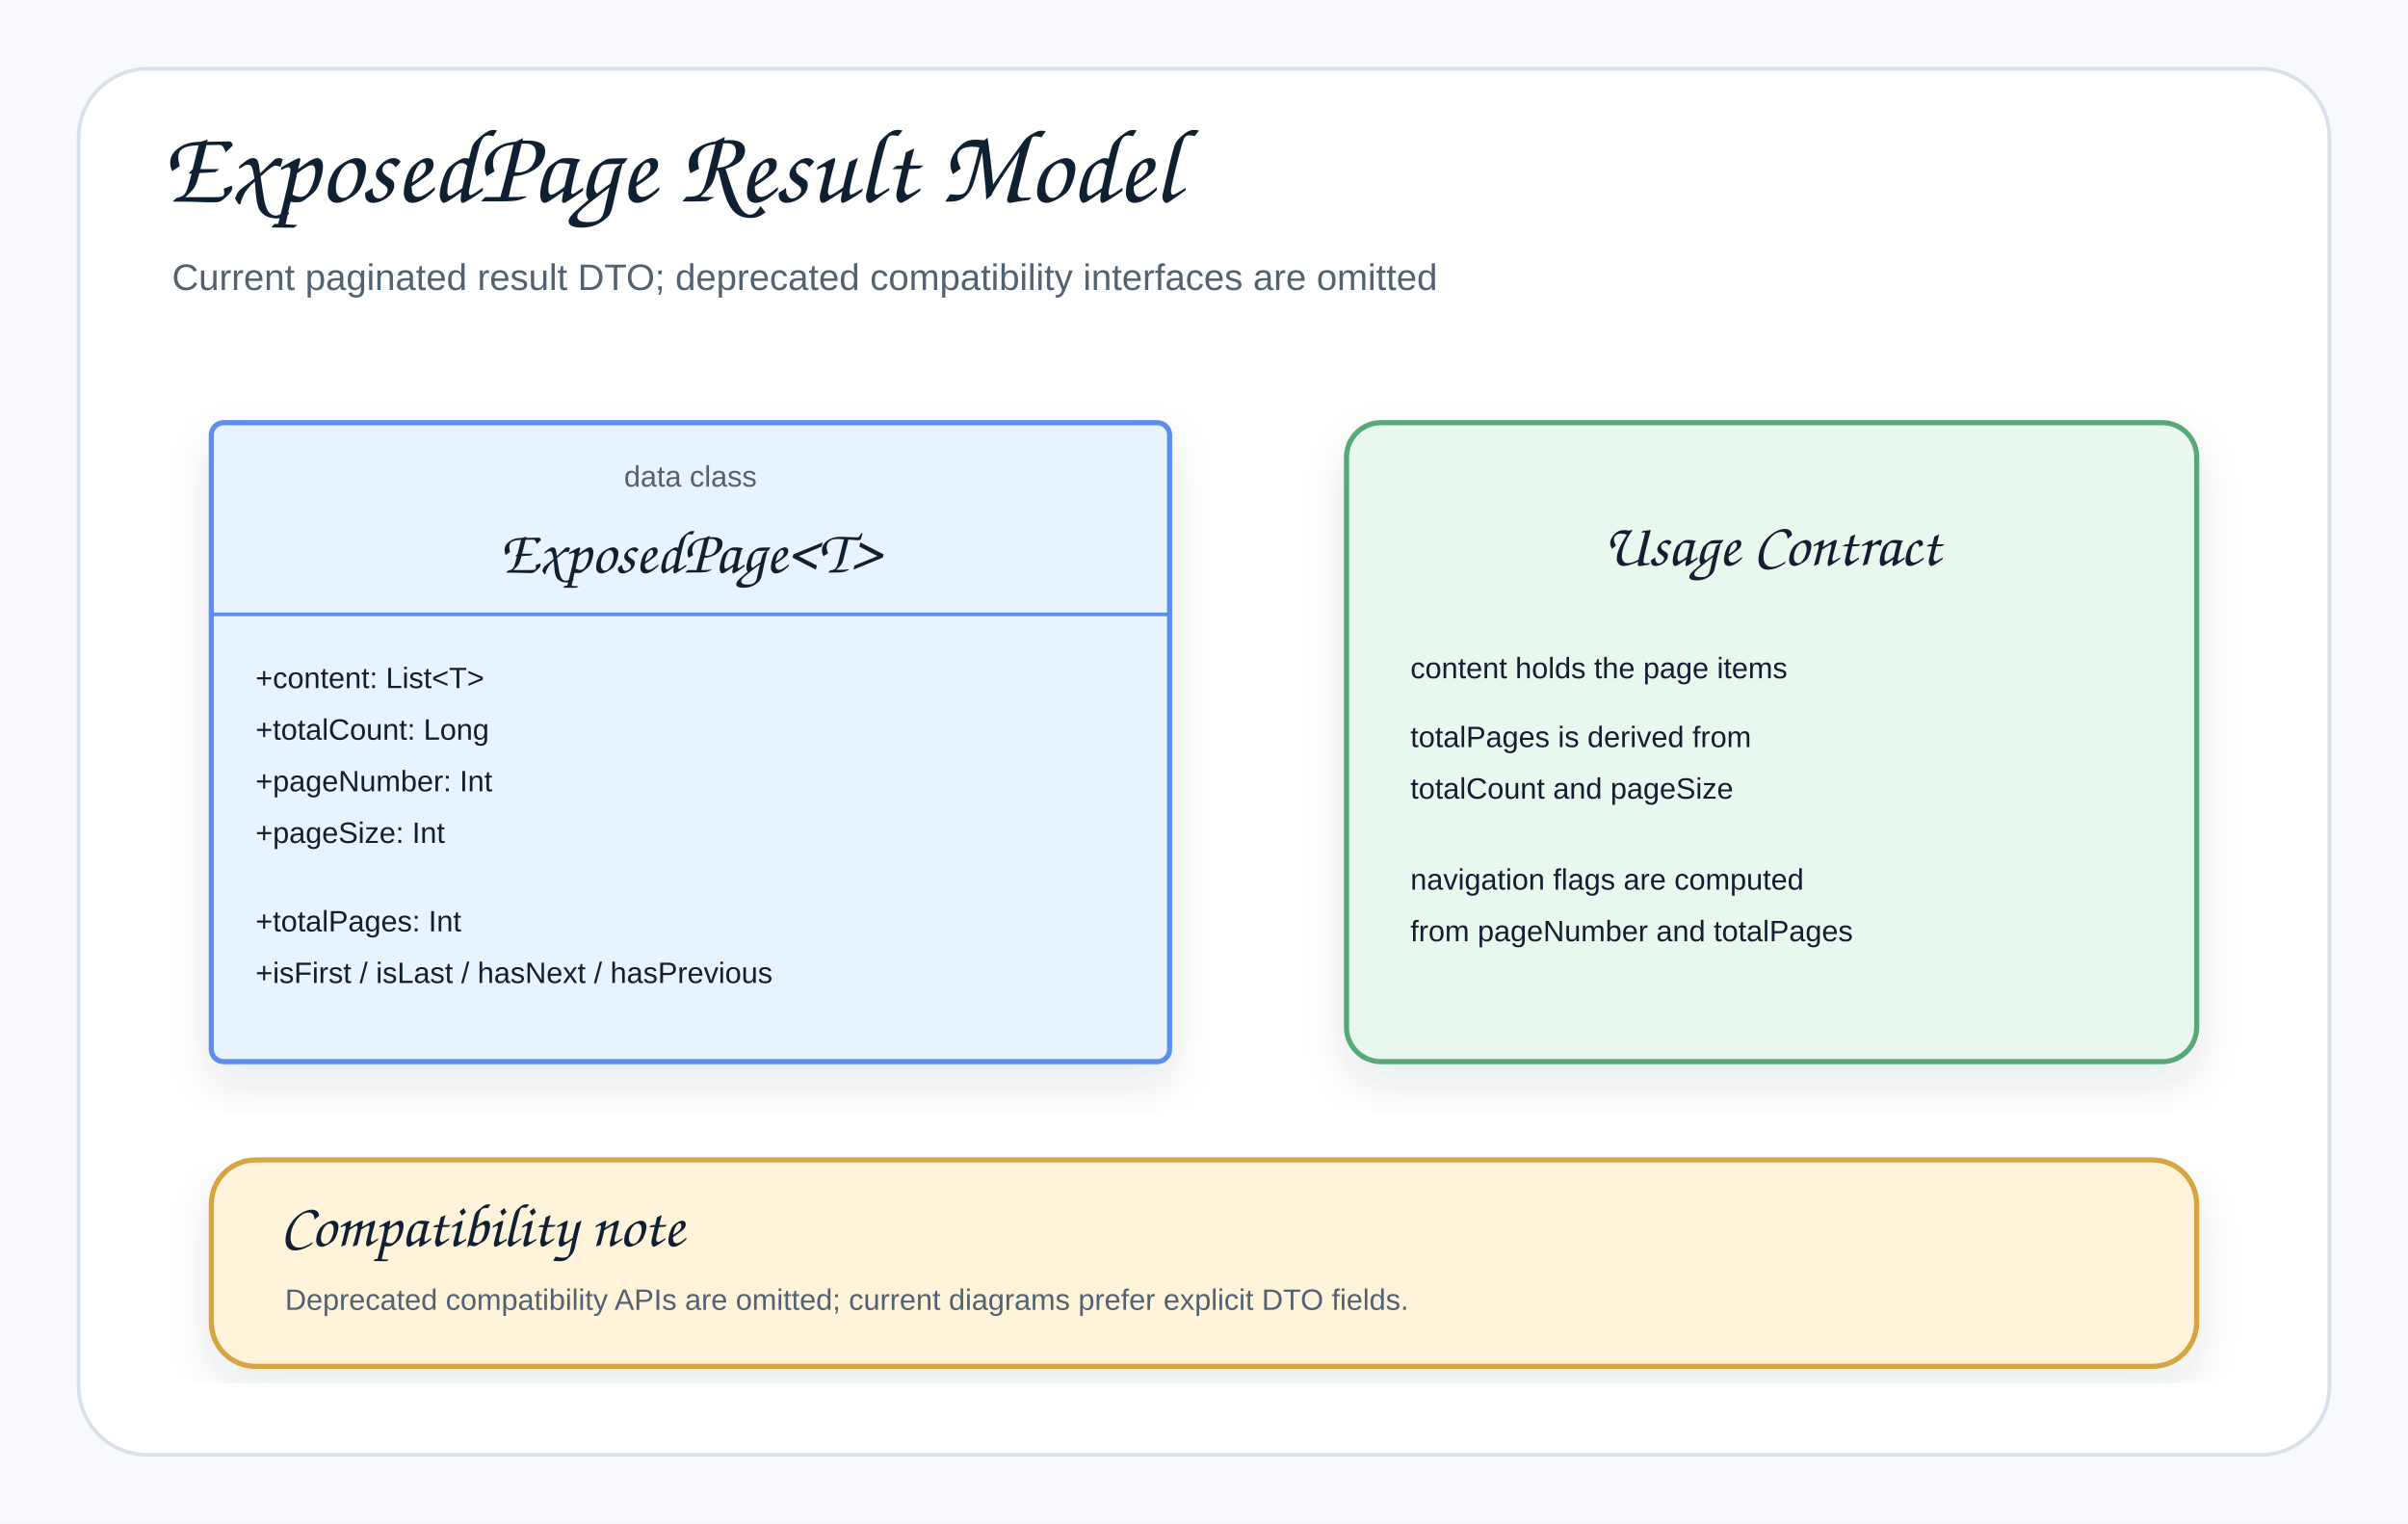
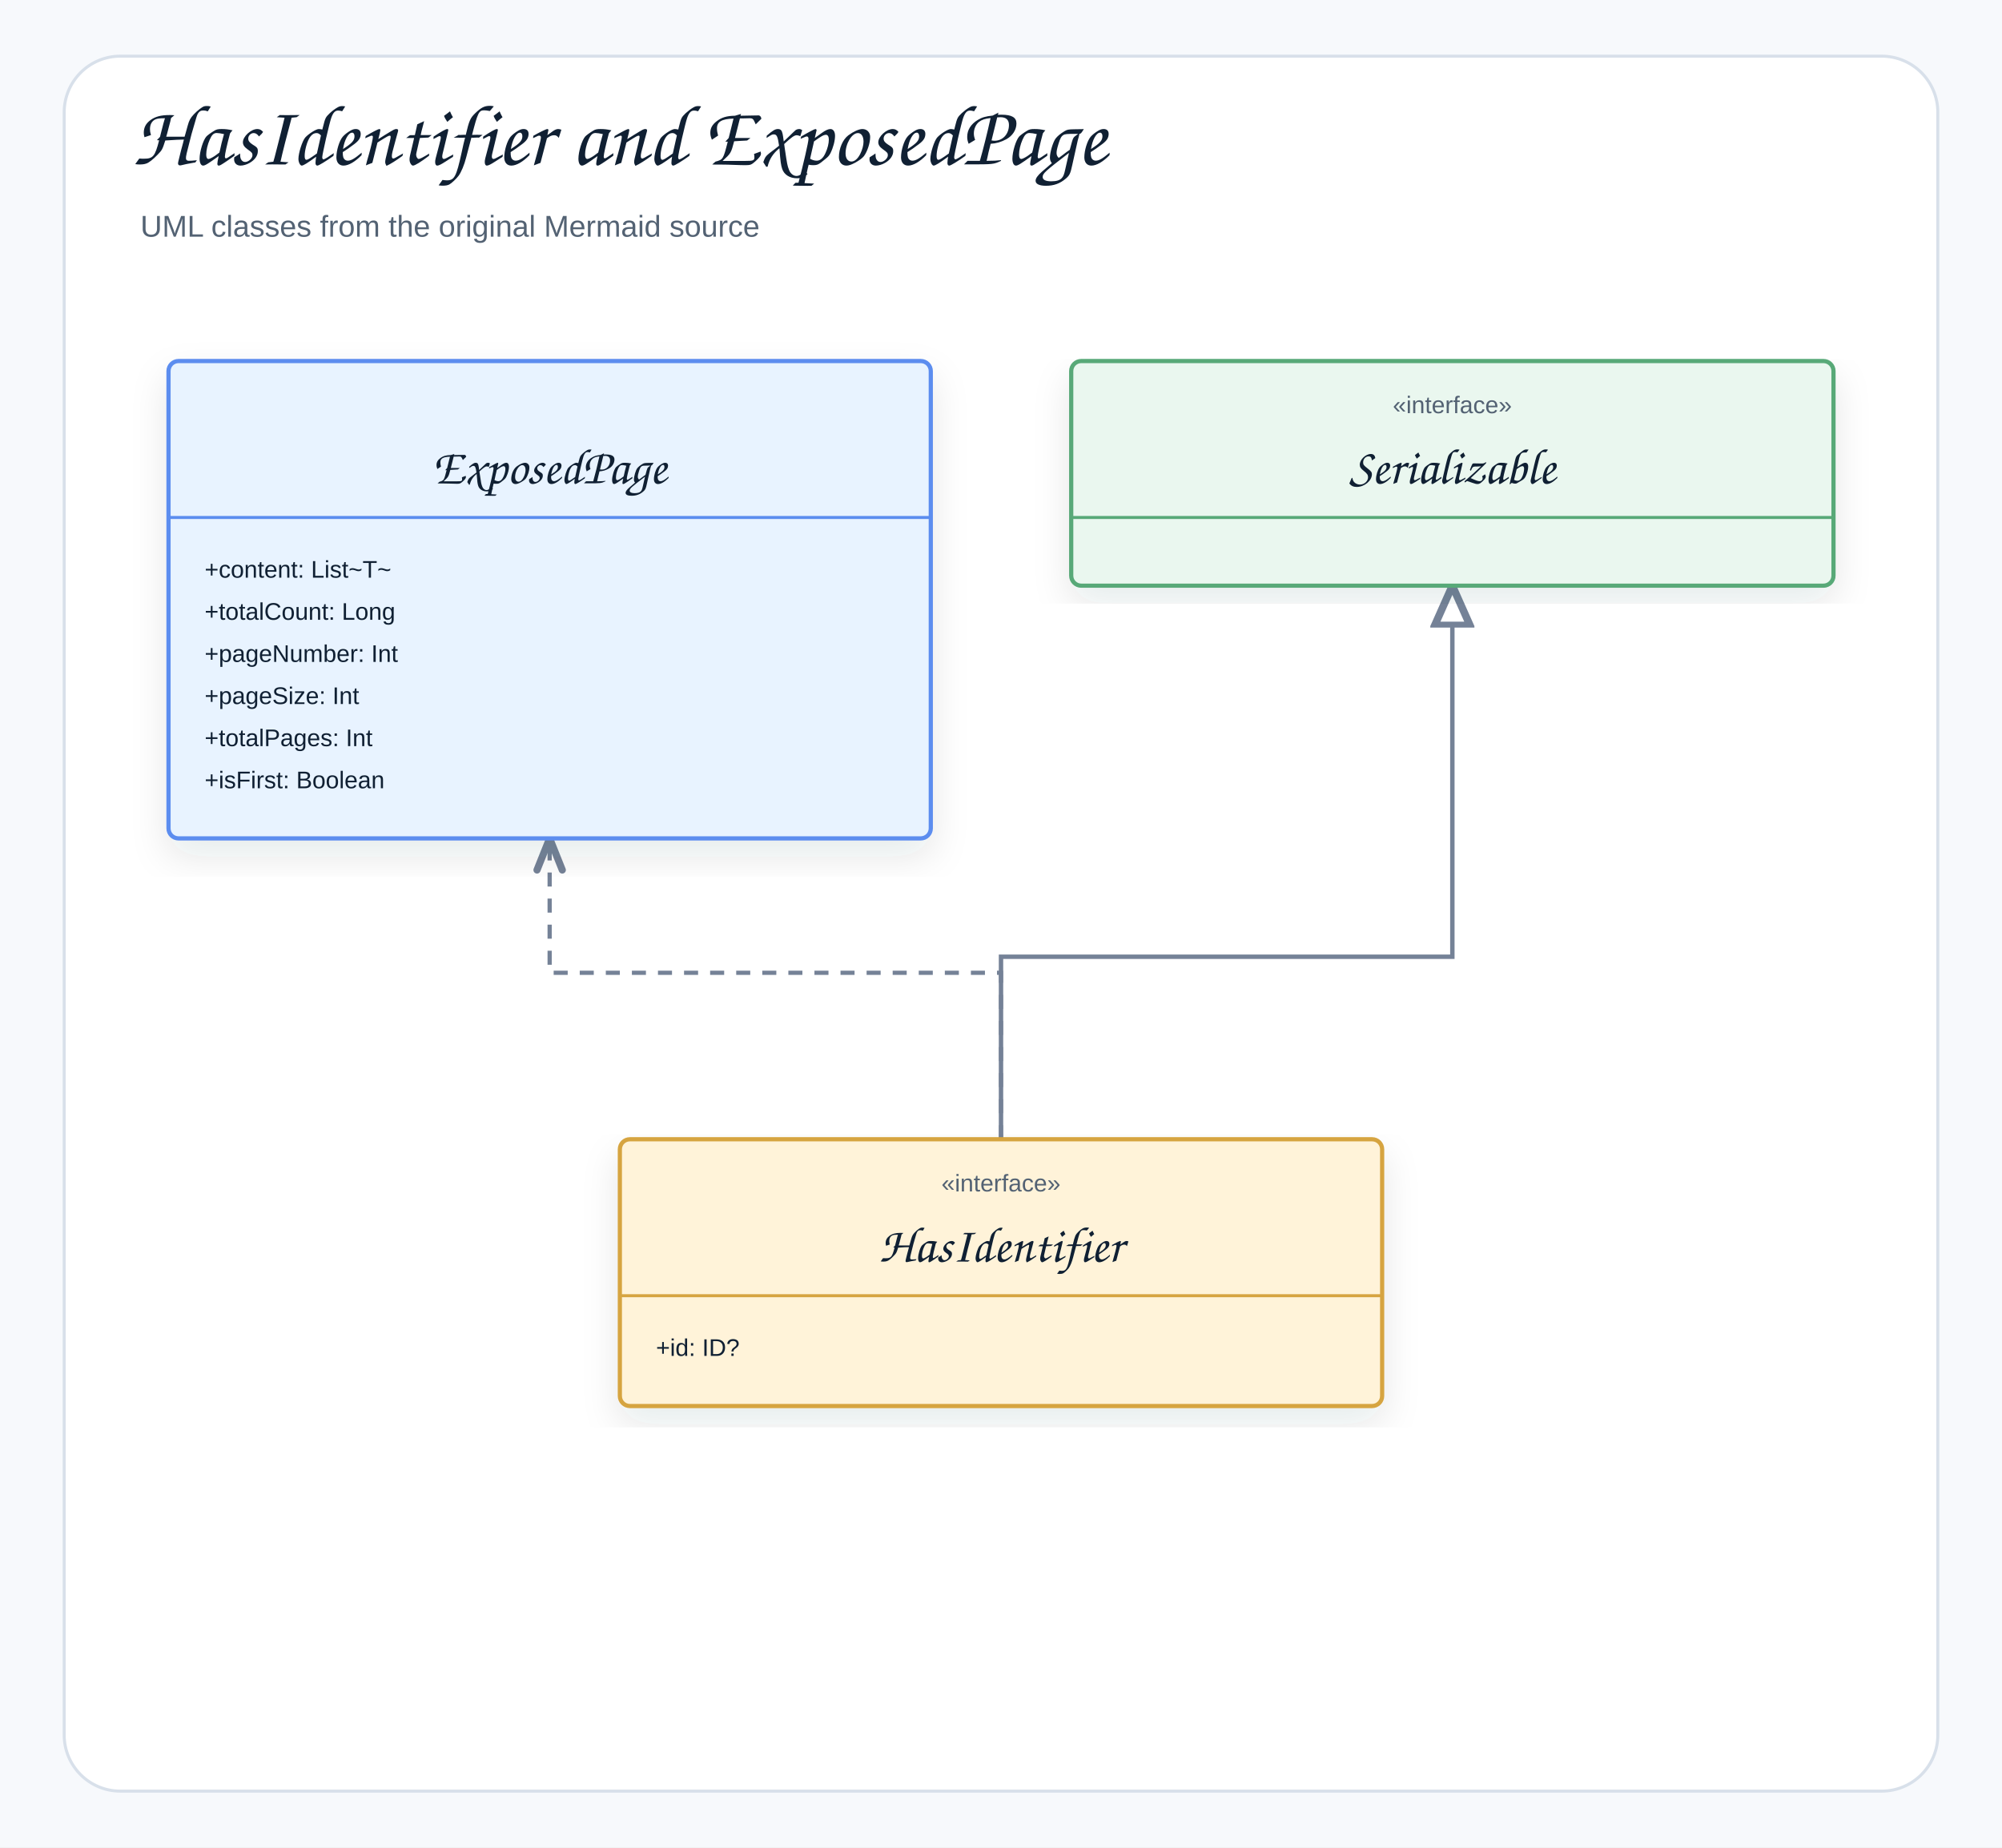
- <svg xmlns="http://www.w3.org/2000/svg" width="980" height="620" viewBox="0 0 980 620" role="img" aria-label="ExposedPage Result Model">
+ <svg xmlns="http://www.w3.org/2000/svg" width="998" height="921" viewBox="0 0 998 921" role="img" aria-label="HasIdentifier and ExposedPage">
  <defs>
    <filter id="shadow" x="-8%" y="-8%" width="116%" height="116%">
      <feDropShadow dx="0" dy="8" stdDeviation="9" flood-color="#1f2937" flood-opacity="0.10" />
    </filter>
+     <marker id="openArrow" markerWidth="10" markerHeight="8" refX="8.5" refY="4" orient="auto" markerUnits="strokeWidth">
+       <path d="M 1 1 L 8.5 4 L 1 7" fill="none" stroke="#758297" stroke-width="1.7" stroke-linecap="round" stroke-linejoin="round" />
+     </marker>
+     <marker id="inherit" markerWidth="11" markerHeight="10" refX="9.5" refY="5" orient="auto" markerUnits="strokeWidth">
+       <path d="M 0.5 1 L 9.5 5 L 0.5 9 Z" fill="#ffffff" stroke="#758297" stroke-width="1.7" />
+     </marker>
    <style>
    .canvas{fill:#f7f9fc}.frame{fill:#fff;stroke:#d8e0ea;stroke-width:1.5}
    .title{font-family:"Architects Daughter","Comic Sans MS","Comic Sans",cursive;font-size:43px;font-weight:400;fill:#102033}
    .subtitle{font-family:"Comic Sans MS","Comic Sans","Comic Neue",Arial,sans-serif;font-size:15px;font-weight:400;fill:#536273}
    .label{font-family:"Architects Daughter","Comic Sans MS","Comic Sans",cursive;font-size:25px;font-weight:400;fill:#102033}
+     .smallLabel{font-family:"Architects Daughter","Comic Sans MS","Comic Sans",cursive;font-size:21px;font-weight:400;fill:#102033}
    .mono{font-family:"Comic Sans MS","Comic Sans","Comic Neue",Arial,sans-serif;font-size:12px;font-weight:400;fill:#102033}
    .small{font-family:"Comic Sans MS","Comic Sans","Comic Neue",Arial,sans-serif;font-size:12px;font-weight:400;fill:#536273}
+     .strong{font-family:"Comic Sans MS","Comic Sans","Comic Neue",Arial,sans-serif;font-size:13px;font-weight:400;fill:#102033}
    .card{stroke-width:2.1;filter:url(#shadow)}.compartment{stroke-width:1.5;fill:none}
+     .line{stroke:#758297;stroke-width:2.1;fill:none;marker-end:url(#openArrow)}
+     .plainLine{stroke:#758297;stroke-width:2.1;fill:none}
+     .dashed{stroke:#758297;stroke-width:2.1;stroke-dasharray:7 6;fill:none;marker-end:url(#openArrow)}
+     .inheritLine{stroke:#758297;stroke-width:2.2;fill:none;marker-end:url(#inherit)}
+     .implLine{stroke:#758297;stroke-width:2.2;stroke-dasharray:8 7;fill:none;marker-end:url(#inherit)}
  </style>
  </defs>
-   <rect class="canvas" width="980" height="620" />
-   <rect class="frame" x="32" y="28" width="916" height="564" rx="28" />
-   <text class="title" x="66" y="82">ExposedPage Result Model</text>
-   <text class="subtitle" x="70" y="118">Current paginated result DTO; deprecated compatibility interfaces are omitted</text>
-   <g transform="translate(86,172)">
-     <rect class="card" x="0" y="0" width="390" height="260" rx="5" fill="#E8F3FF" stroke="#5B8DEF" />
-     <line class="compartment" x1="0" y1="78" x2="390" y2="78" stroke="#5B8DEF" />
-     <text class="small" x="195" y="26" text-anchor="middle">data class</text>
-     <text class="label" x="195" y="61" text-anchor="middle">ExposedPage&lt;T&gt;</text>
-     <text class="mono" x="18" y="108">+content: List&lt;T&gt;</text>
+   <rect class="canvas" width="998" height="921" />
+   <rect class="frame" x="32" y="28" width="934" height="865" rx="28" />
+   <text class="title" x="66" y="82">HasIdentifier and ExposedPage</text>
+   <text class="subtitle" x="70" y="118">UML classes from the original Mermaid source</text>
+   <path class="dashed" d="M499 568 L499 485 L274 485 L274 418" />
+   <path class="inheritLine" d="M499 568 L499 477 L724 477 L724 292" />
+   <g transform="translate(84,180)">
+     <rect class="card" x="0" y="0" width="380" height="238" rx="5" fill="#E8F3FF" stroke="#5B8DEF" />
+     <line class="compartment" x1="0" y1="78" x2="380" y2="78" stroke="#5B8DEF" />
+     <text class="small" x="190" y="26" text-anchor="middle" />
+     <text class="label" x="190" y="61" text-anchor="middle">ExposedPage</text>
+     <text class="mono" x="18" y="108">+content: List~T~</text>
    <text class="mono" x="18" y="129">+totalCount: Long</text>
    <text class="mono" x="18" y="150">+pageNumber: Int</text>
    <text class="mono" x="18" y="171">+pageSize: Int</text>
-     <text class="mono" x="18" y="207">+totalPages: Int</text>
-     <text class="mono" x="18" y="228">+isFirst / isLast / hasNext / hasPrevious</text>
+     <text class="mono" x="18" y="192">+totalPages: Int</text>
+     <text class="mono" x="18" y="213">+isFirst: Boolean</text>
  </g>
-   <g transform="translate(548,172)">
-     <rect class="card" x="0" y="0" width="346" height="260" rx="14" fill="#EAF7EF" stroke="#58A978" />
-     <text class="label" x="173" y="58" text-anchor="middle">Usage Contract</text>
-     <text class="mono" x="26" y="104">content holds the page items</text>
-     <text class="mono" x="26" y="132">totalPages is derived from</text>
-     <text class="mono" x="26" y="153">totalCount and pageSize</text>
-     <text class="mono" x="26" y="190">navigation flags are computed</text>
-     <text class="mono" x="26" y="211">from pageNumber and totalPages</text>
+   <g transform="translate(534,180)">
+     <rect class="card" x="0" y="0" width="380" height="112" rx="5" fill="#EAF7EF" stroke="#58A978" />
+     <line class="compartment" x1="0" y1="78" x2="380" y2="78" stroke="#58A978" />
+     <text class="small" x="190" y="26" text-anchor="middle">«interface»</text>
+     <text class="label" x="190" y="61" text-anchor="middle">Serializable</text>
  </g>
-   <g transform="translate(86,472)">
-     <rect class="card" x="0" y="0" width="808" height="84" rx="18" fill="#FFF3D9" stroke="#D6A441" />
-     <text class="label" x="28" y="35">Compatibility note</text>
-     <text class="small" x="30" y="61">Deprecated compatibility APIs are omitted; current diagrams prefer explicit DTO fields.</text>
+   <g transform="translate(309,568)">
+     <rect class="card" x="0" y="0" width="380" height="133" rx="5" fill="#FFF3D9" stroke="#D6A441" />
+     <line class="compartment" x1="0" y1="78" x2="380" y2="78" stroke="#D6A441" />
+     <text class="small" x="190" y="26" text-anchor="middle">«interface»</text>
+     <text class="label" x="190" y="61" text-anchor="middle">HasIdentifier</text>
+     <text class="mono" x="18" y="108">+id: ID?</text>
  </g>
</svg>
